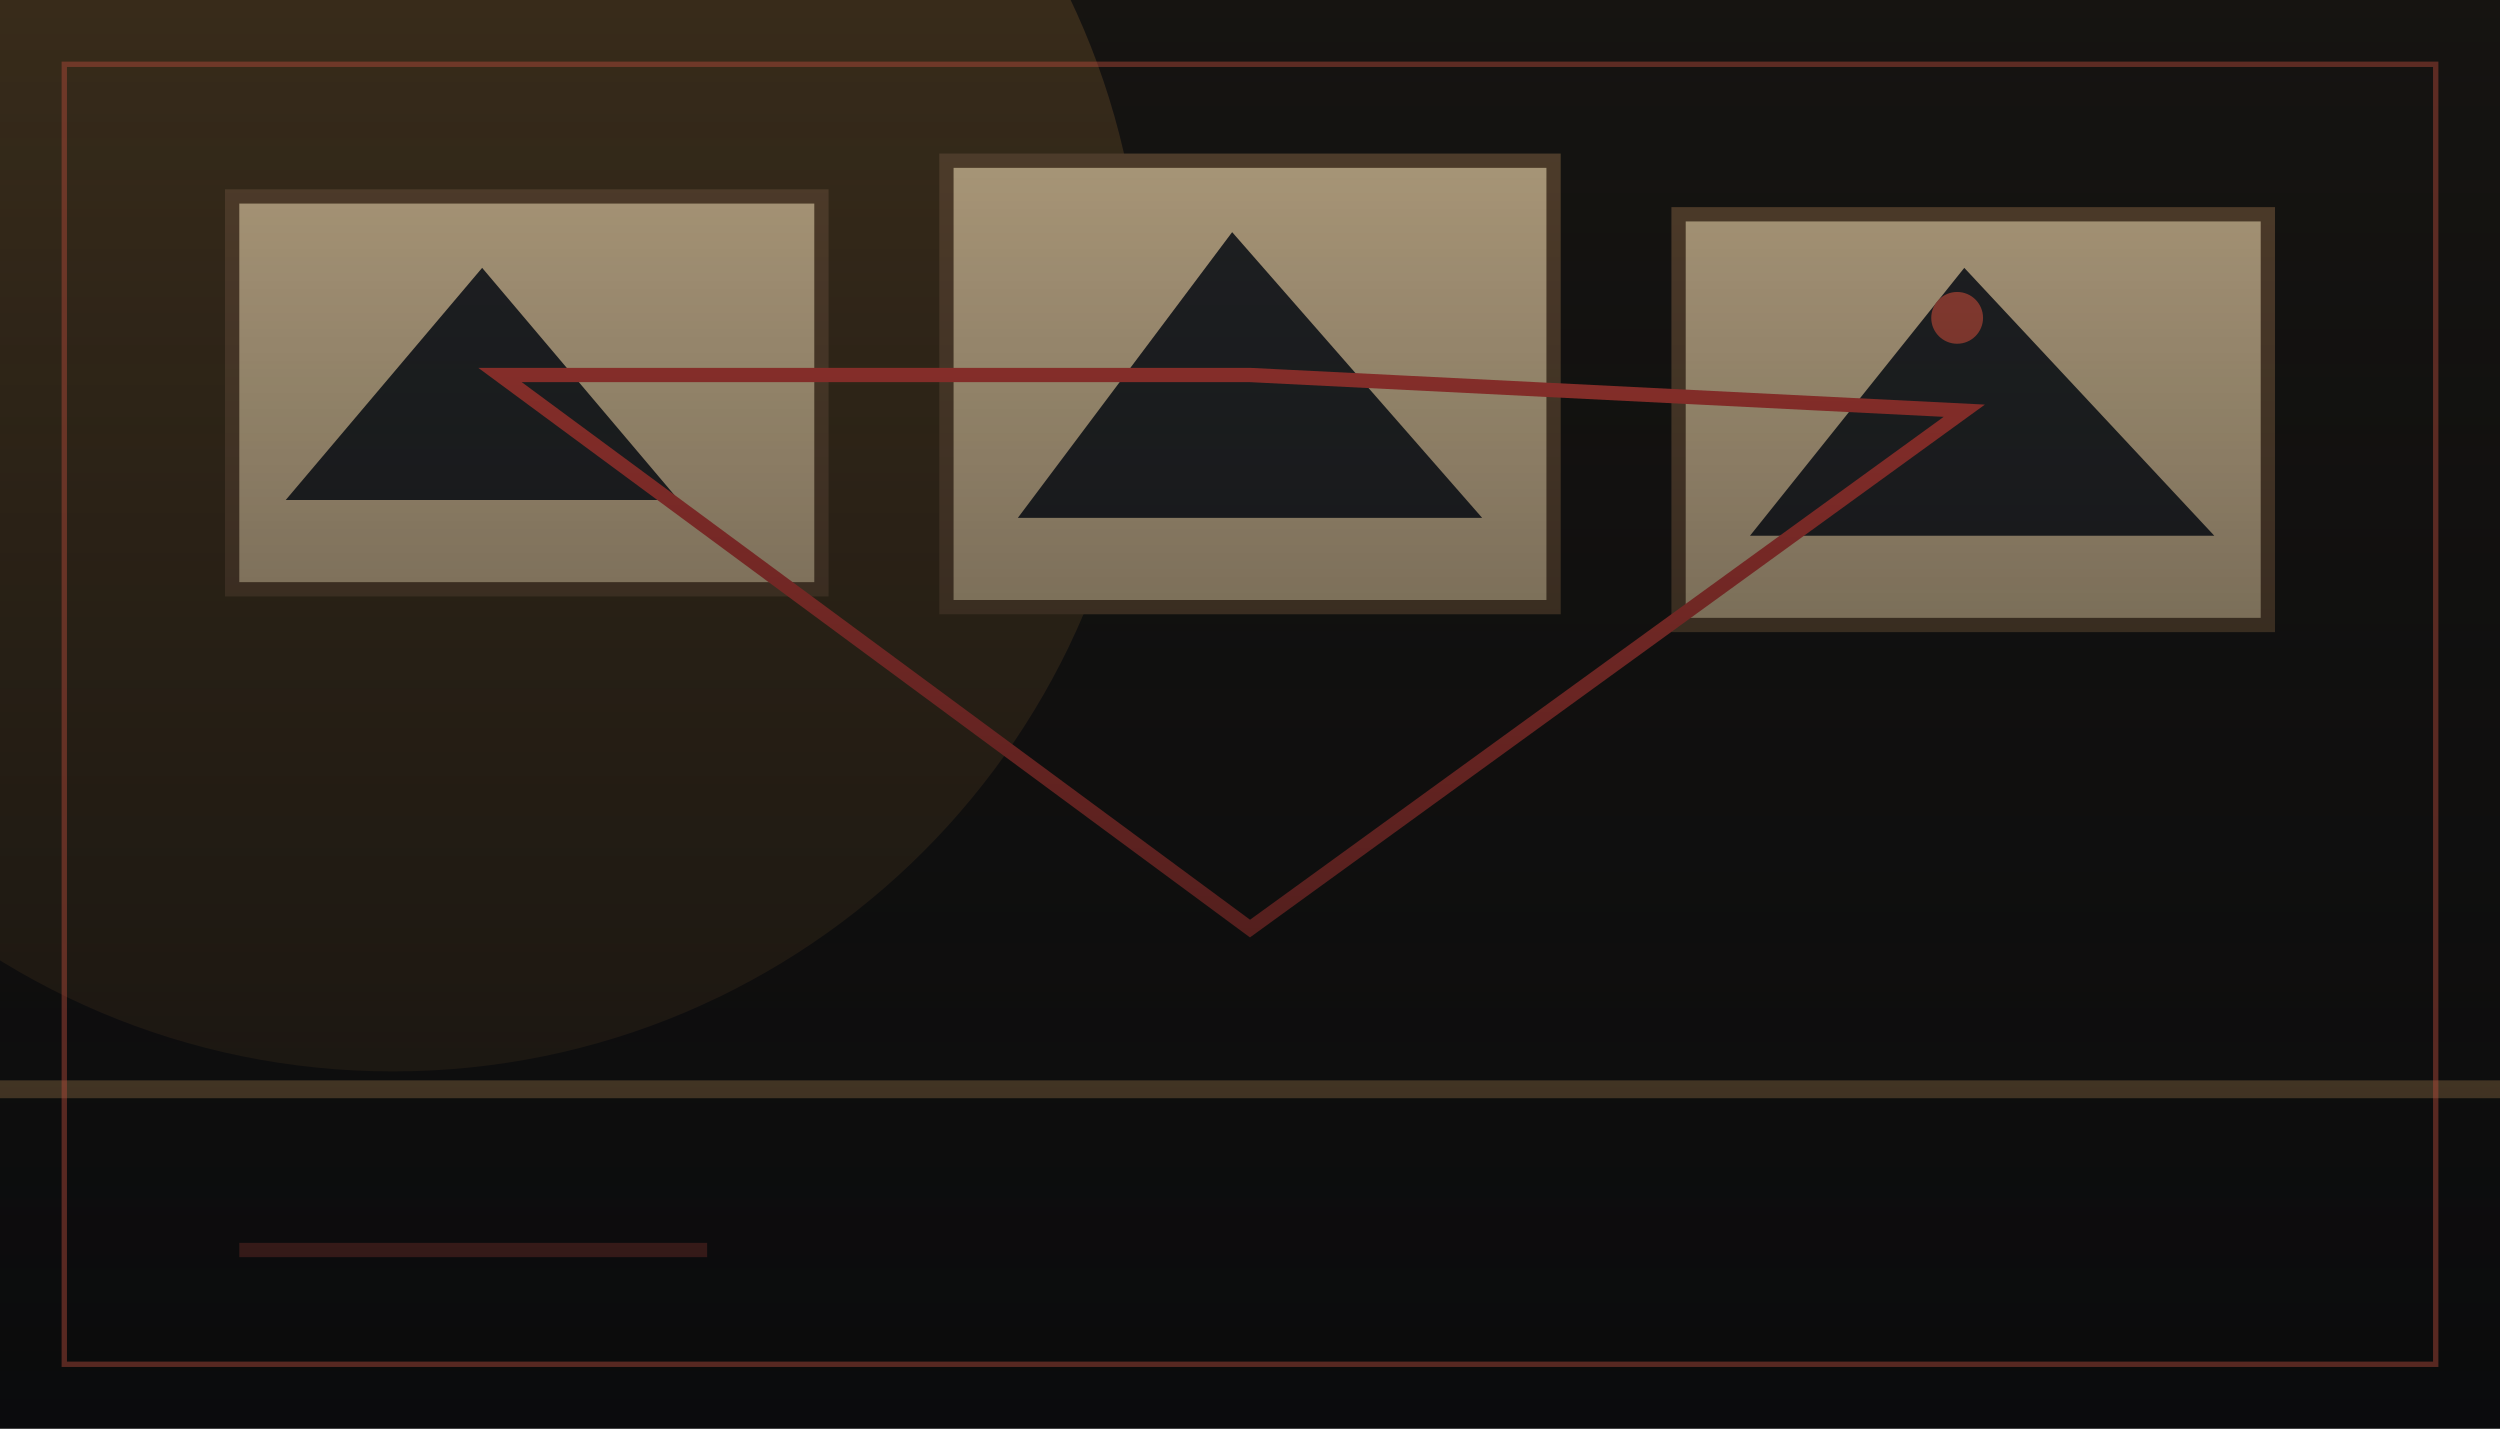
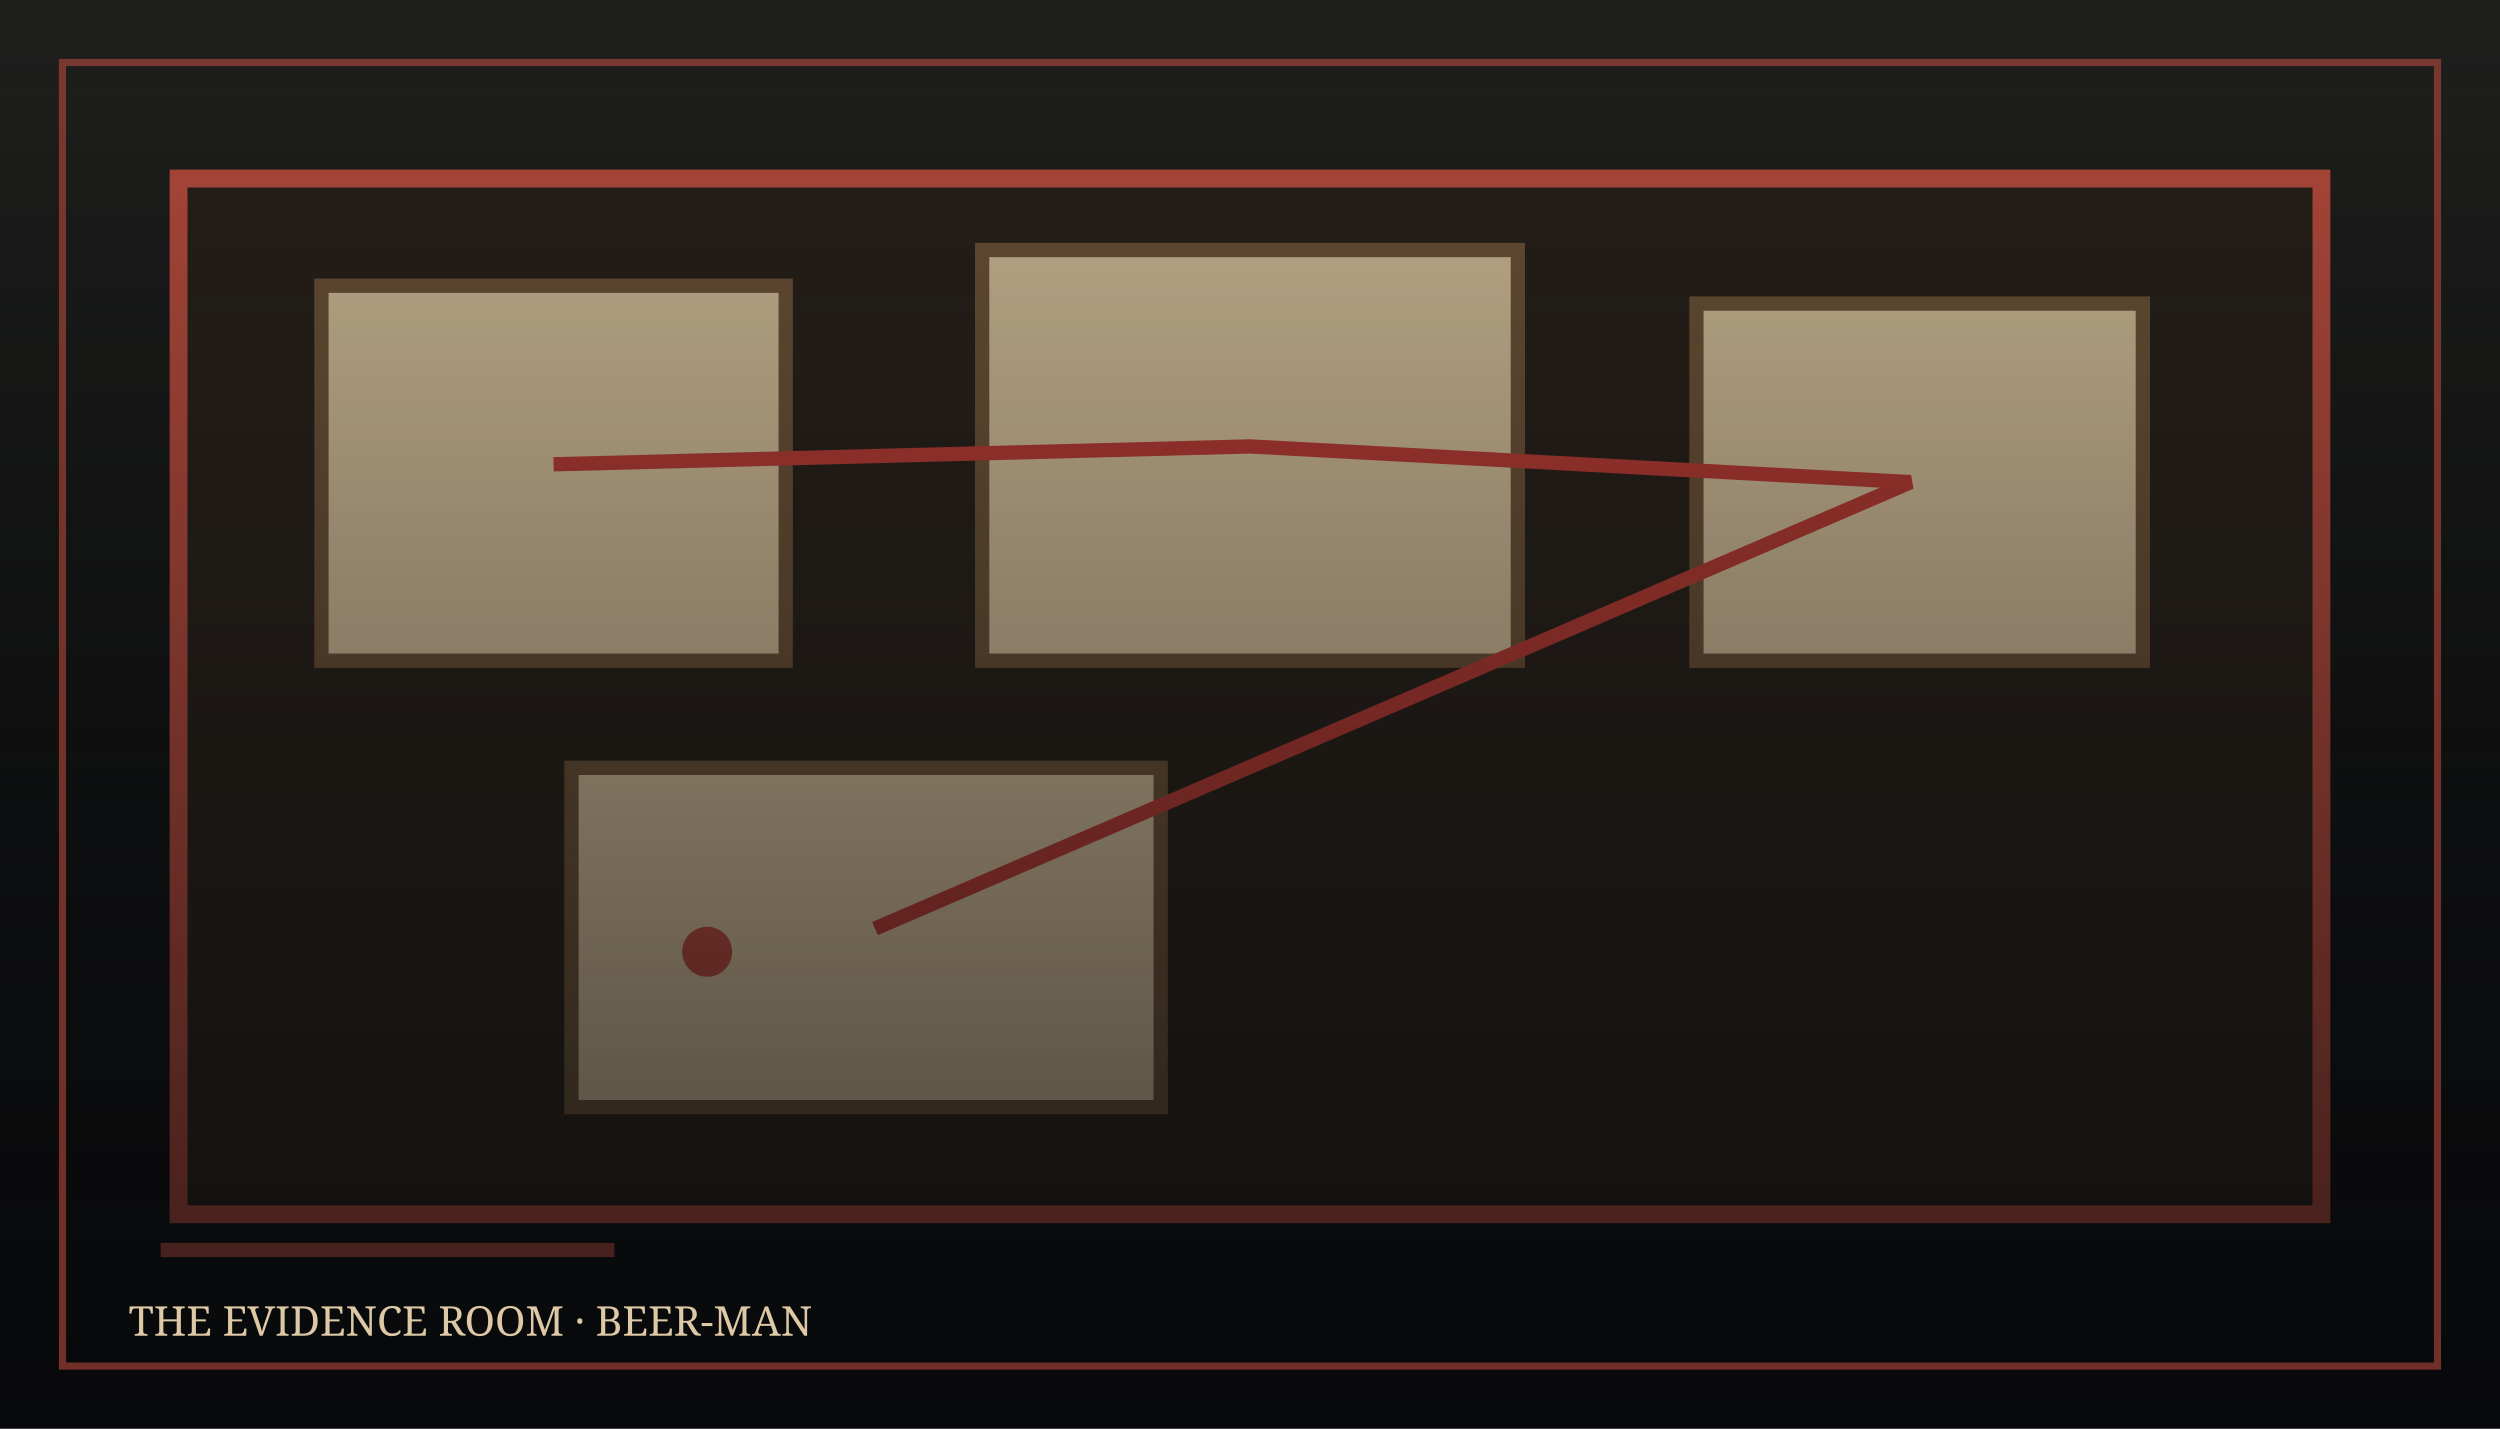
<svg xmlns="http://www.w3.org/2000/svg" viewBox="0 0 1400 800">
  <defs>
+     <linearGradient id="bg" x2="0" y2="1">
+       <stop stop-color="#20201e" />
+       <stop offset="1" stop-color="#08090b" />
+     </linearGradient>
    <linearGradient id="shade" x2="0" y2="1">
-       <stop stop-color="#08090b" stop-opacity=".1" />
-       <stop offset="1" stop-color="#08090b" stop-opacity=".8" />
+       <stop stop-color="#08090b" stop-opacity=".02" />
+       <stop offset="1" stop-color="#08090b" stop-opacity=".72" />
    </linearGradient>
  </defs>
-   <rect width="1400" height="800" fill="#171512" />
-   <circle cx="220" cy="180" r="420" fill="#b17a3c" opacity=".25" />
-   <g fill="#c9b38e" stroke="#5b4530" stroke-width="8">
-     <rect x="130" y="110" width="330" height="220" />
-     <rect x="530" y="90" width="340" height="250" />
-     <rect x="940" y="120" width="330" height="230" />
+   <rect width="1400" height="800" fill="url(#bg)" />
+   <rect x="100" y="100" width="1200" height="580" fill="#272019" stroke="#b44a3b" stroke-width="10" />
+   <g fill="#cdb894" stroke="#6a5035" stroke-width="8">
+     <rect x="180" y="160" width="260" height="210" />
+     <rect x="550" y="140" width="300" height="230" />
+     <rect x="950" y="170" width="250" height="200" />
+     <rect x="320" y="430" width="330" height="190" />
  </g>
-   <g fill="#222426">
-     <path d="M160 280l110-130 110 130z" />
-     <path d="M570 290l120-160 140 160z" />
-     <path d="M980 300l120-150 140 150z" />
-   </g>
-   <path d="M0 610H1400" stroke="#a47c4d" stroke-width="10" />
-   <g stroke="#b53b35" stroke-width="8" fill="none">
-     <path d="M280 210L700 210L1100 230L700 520Z" />
-   </g>
-   <g opacity=".9" stroke="#b44a3b" fill="#b44a3b">
-     <path d="M134 700h262" stroke-width="8" />
-     <circle cx="1096" cy="178" r="14" />
+   <path d="M310 260L700 250L1070 270L490 520" stroke="#b43a32" stroke-width="8" fill="none" />
+   <g fill="#b44a3b">
+     <circle cx="396" cy="533" r="14" />
+     <path d="M90 700h254" stroke="#b44a3b" stroke-width="8" />
  </g>
  <rect width="1400" height="800" fill="url(#shade)" />
-   <rect x="36" y="36" width="1328" height="728" fill="none" stroke="#b44a3b" stroke-opacity=".45" stroke-width="3" />
+   <rect x="35" y="35" width="1330" height="730" fill="none" stroke="#b44a3b" stroke-opacity=".6" stroke-width="4" />
+   <text x="72" y="748" fill="#ddc9a5" font-family="Georgia,serif" font-size="23">THE EVIDENCE ROOM · BEER-MAN</text>
</svg>
